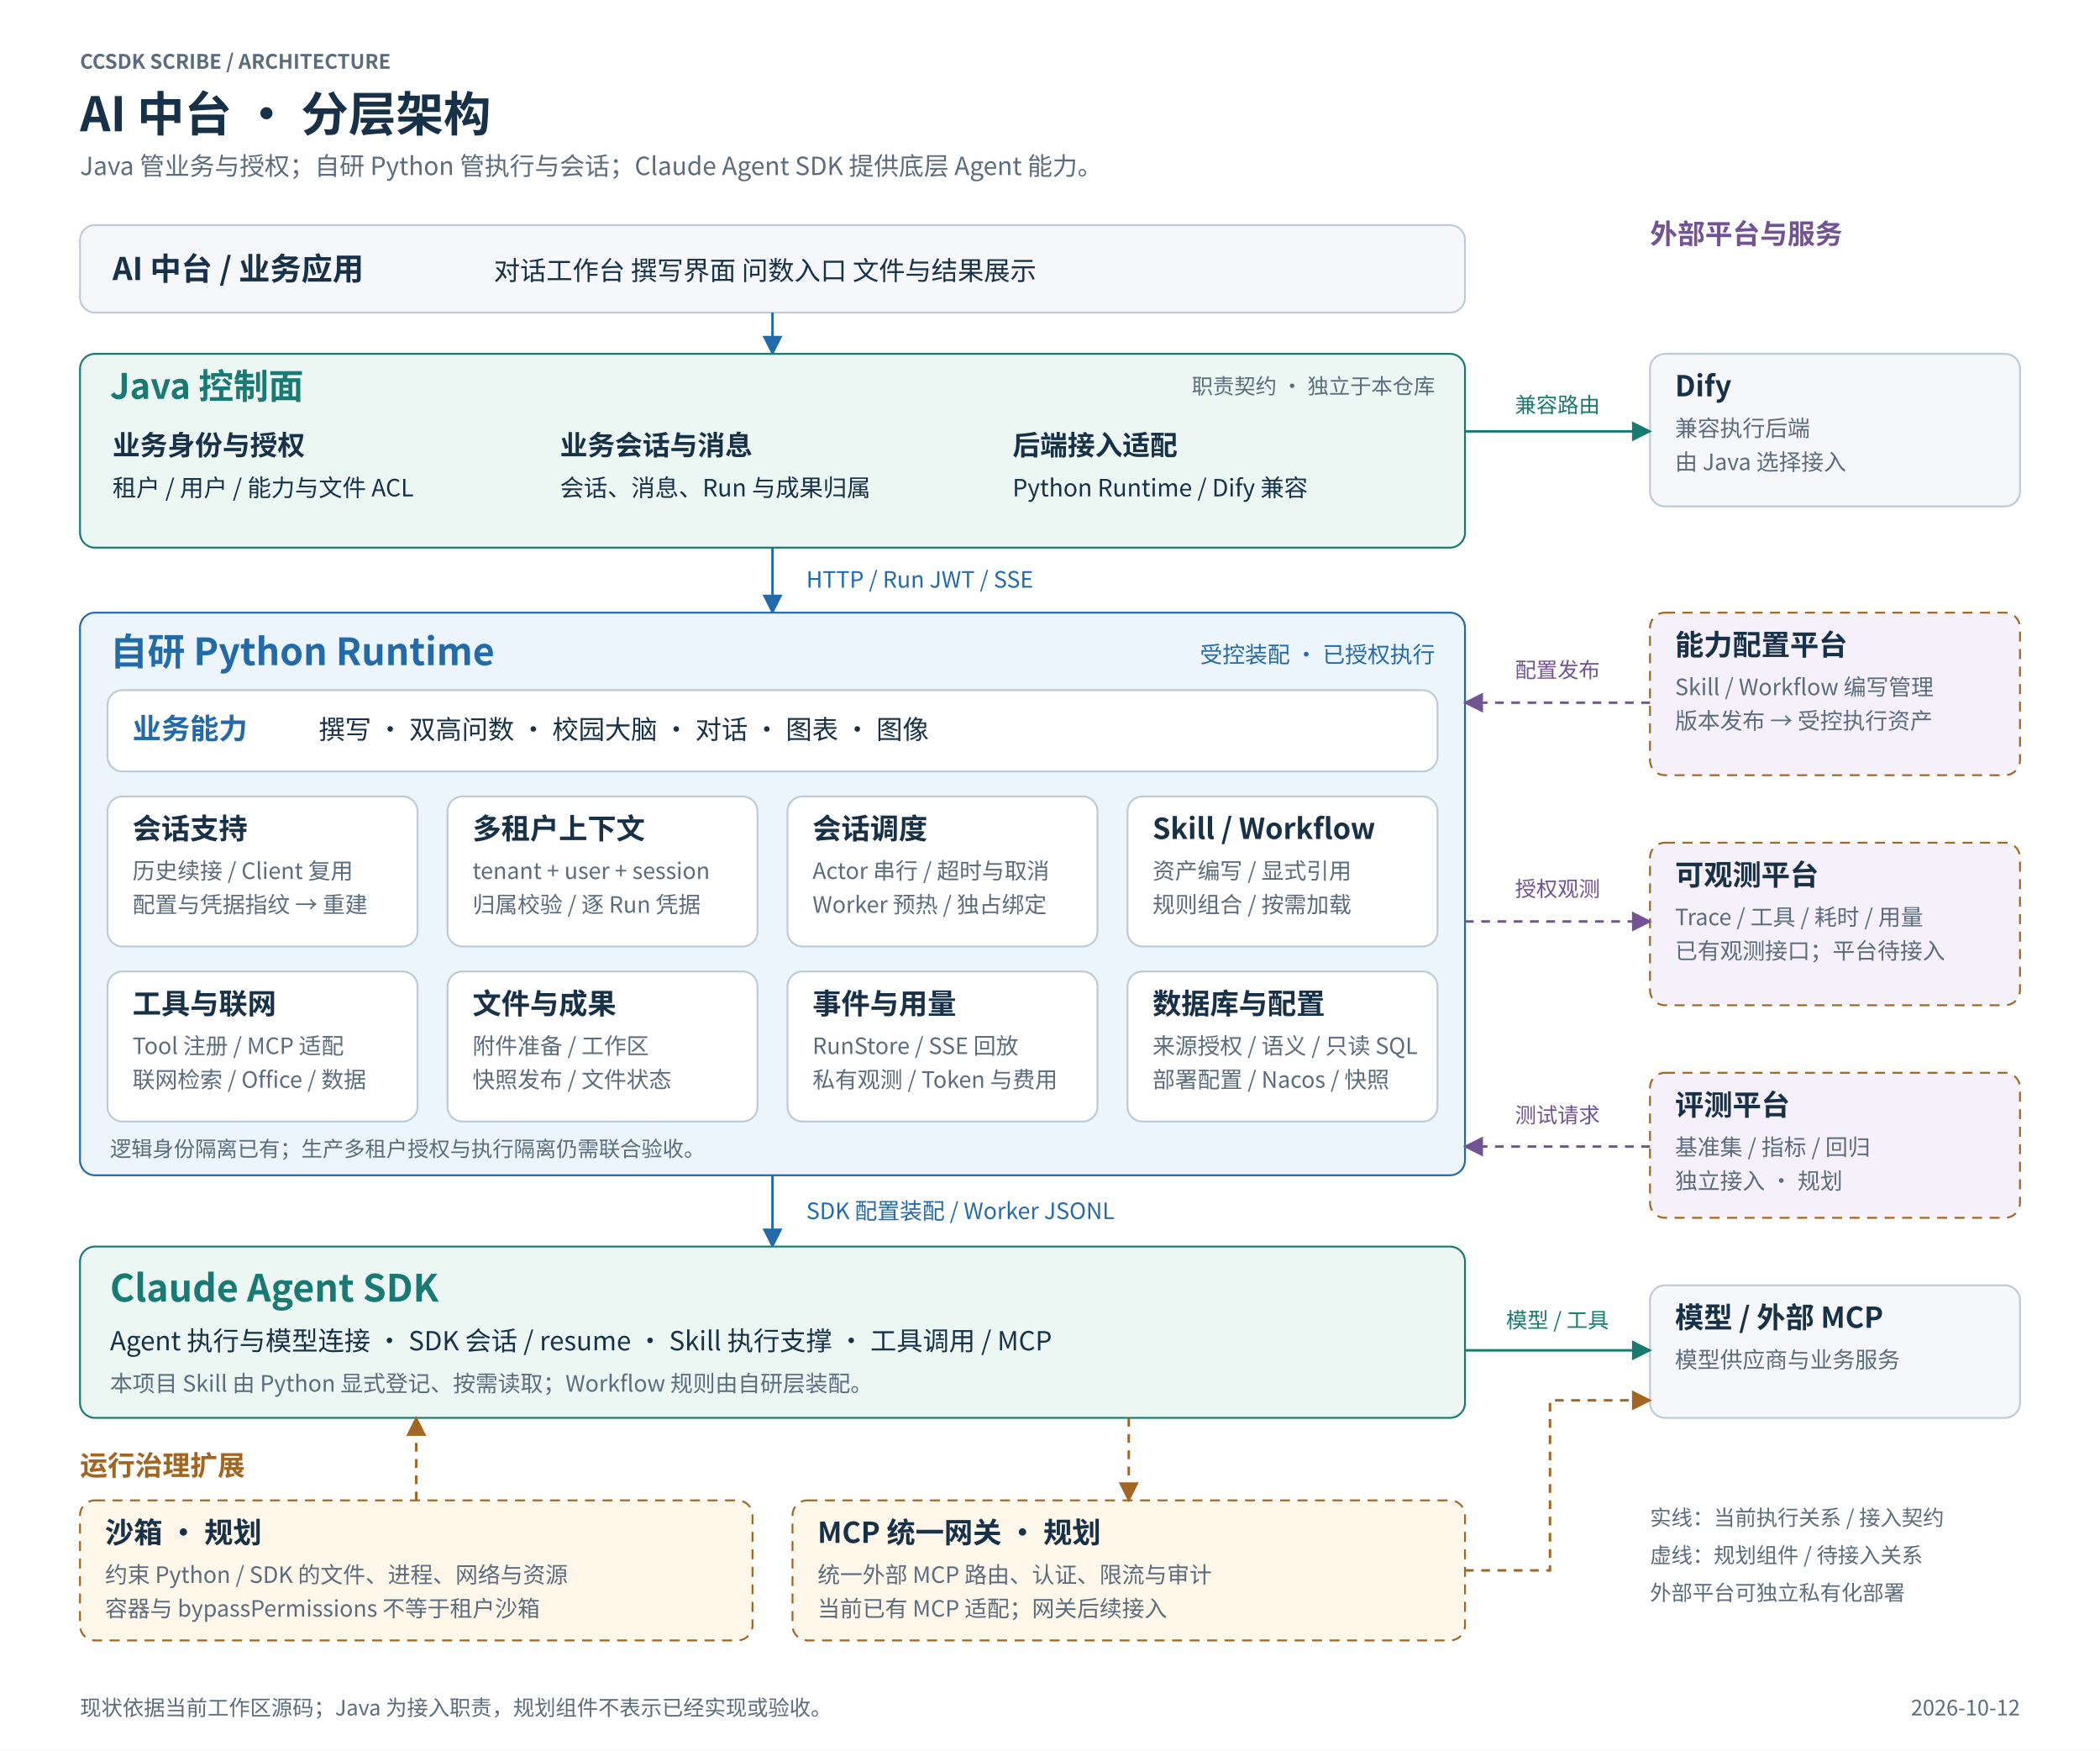
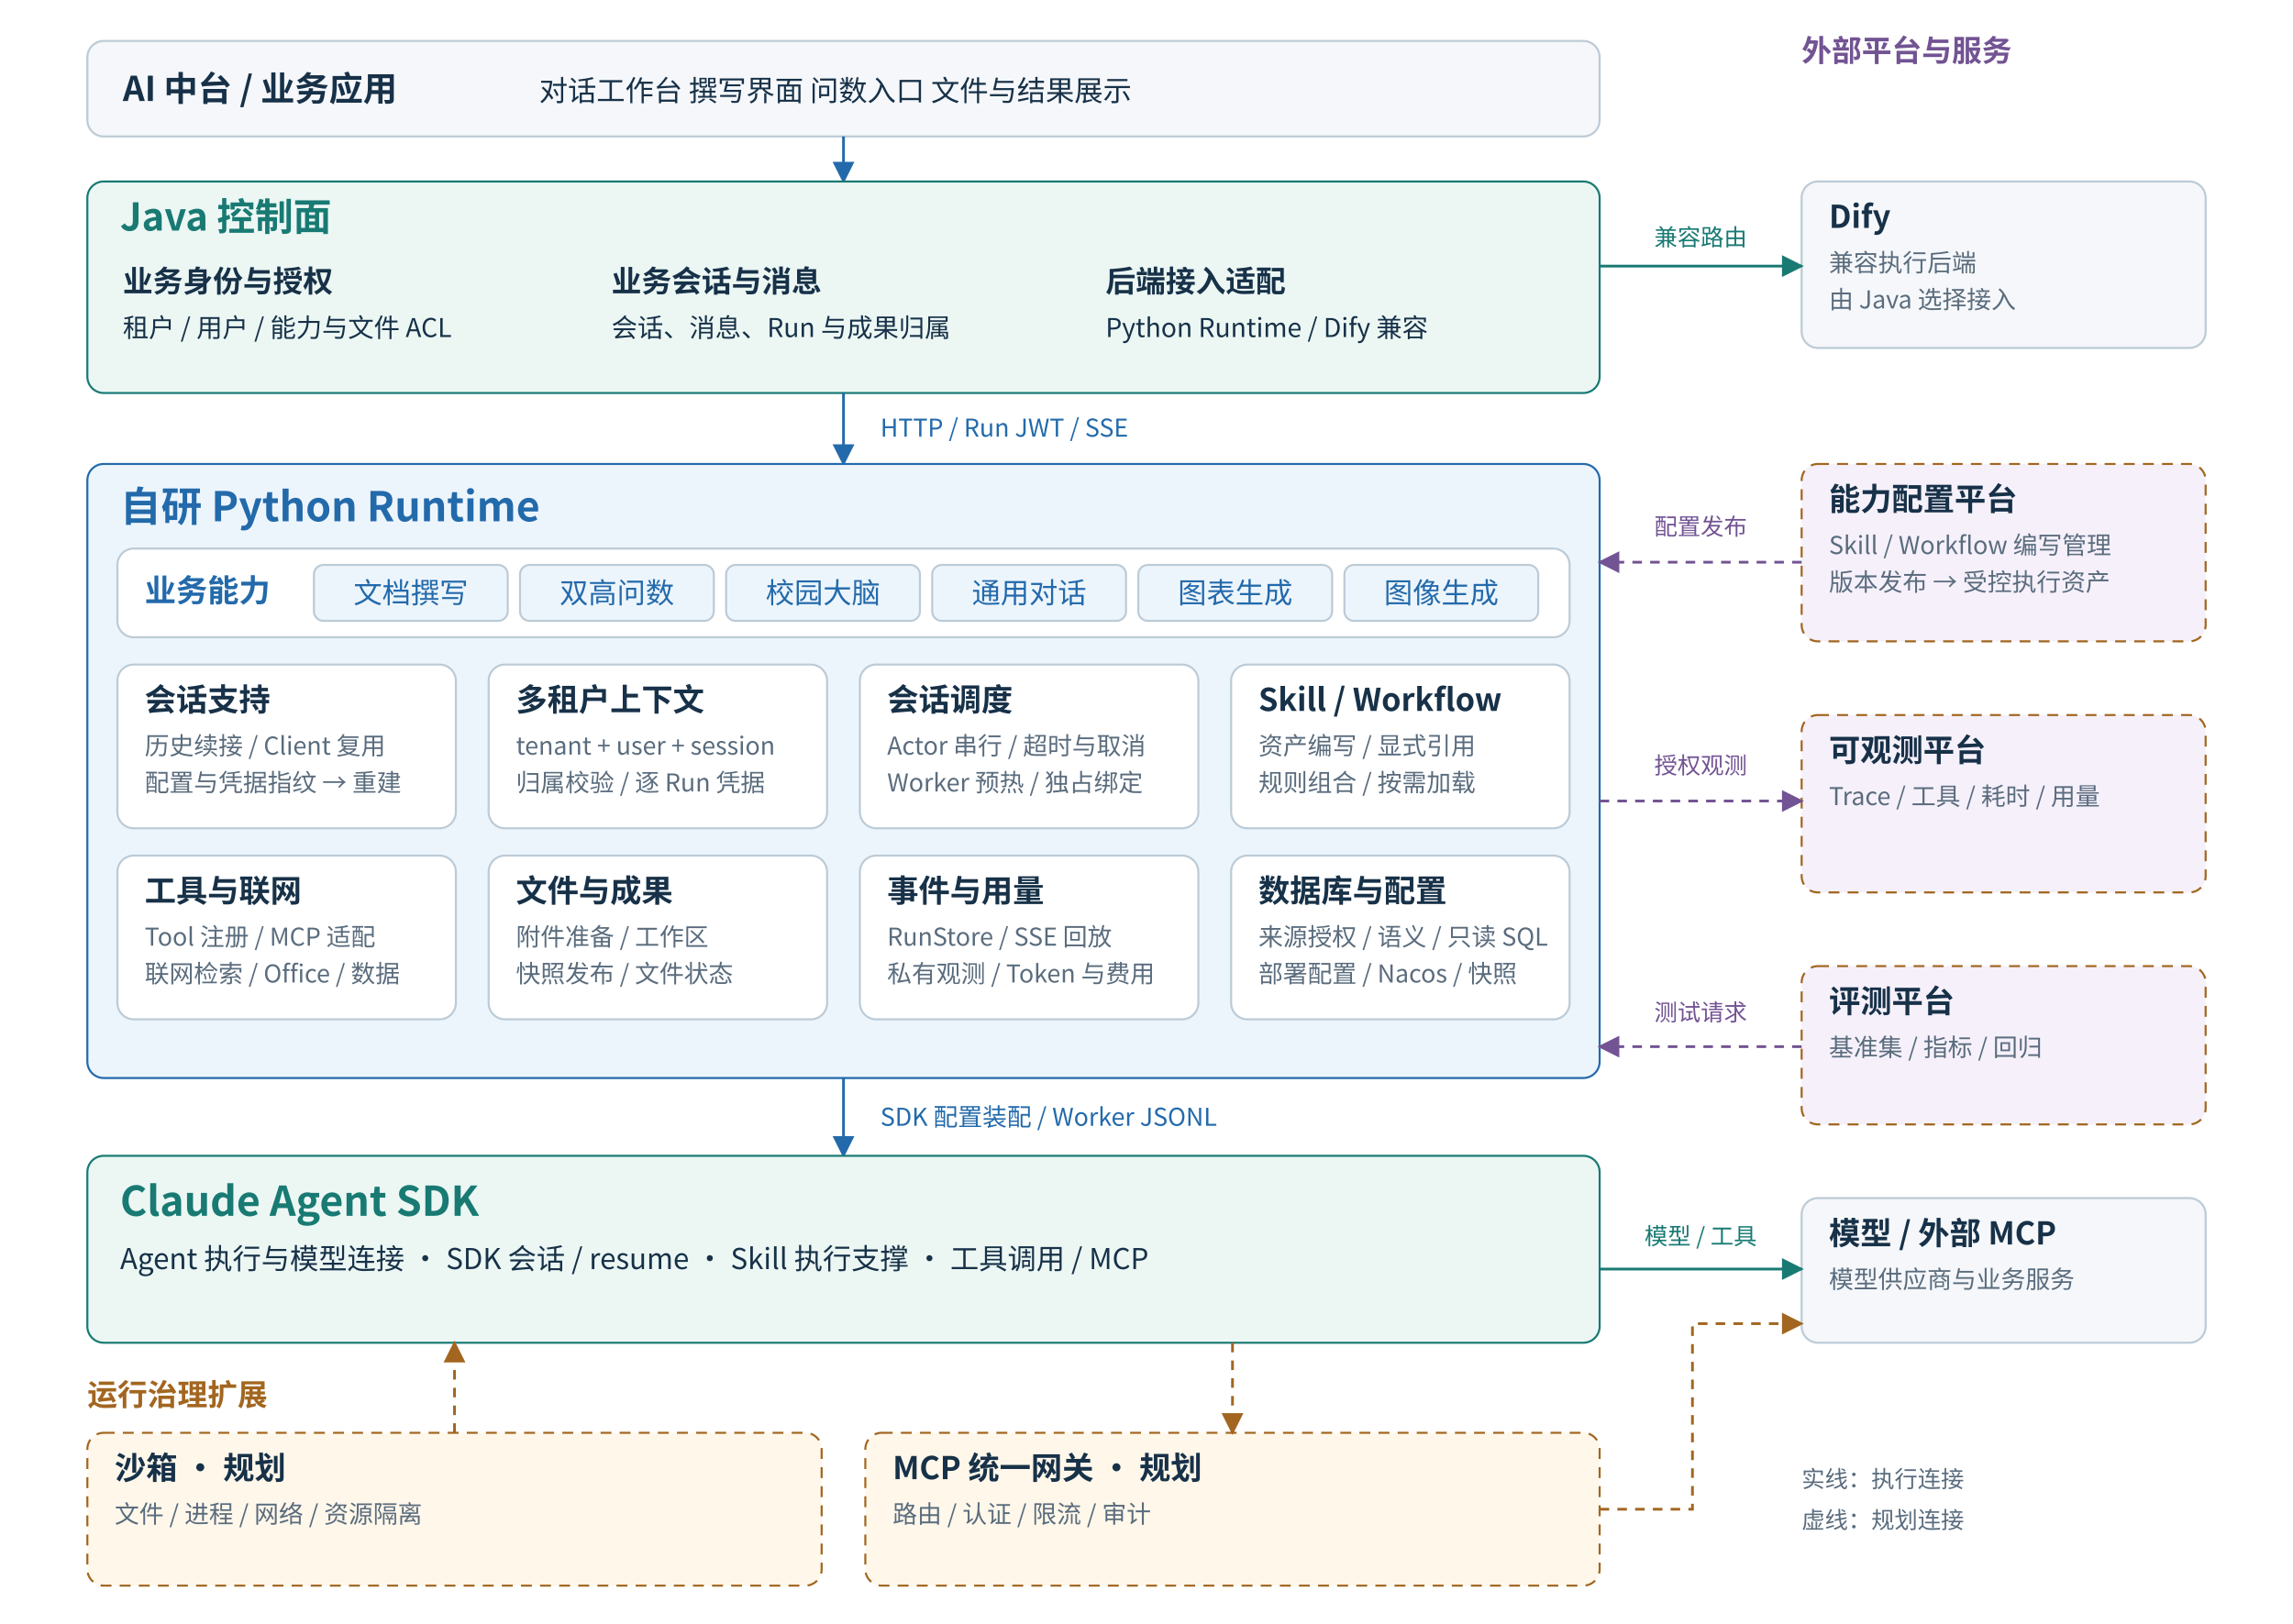
- <svg xmlns="http://www.w3.org/2000/svg" width="1680" height="1400" viewBox="0 0 1680 1400" role="img" aria-labelledby="title desc">
+ <svg xmlns="http://www.w3.org/2000/svg" width="1680" height="1190" viewBox="0 0 1680 1190" role="img" aria-labelledby="title desc">
  <defs>
    <marker id="blue" viewBox="0 0 10 10" refX="9" refY="5" markerWidth="8" markerHeight="8" orient="auto-start-reverse">
      <path d="M0 0L10 5L0 10Z" fill="#236AAB" />
    </marker>
    <marker id="teal" viewBox="0 0 10 10" refX="9" refY="5" markerWidth="8" markerHeight="8" orient="auto-start-reverse">
      <path d="M0 0L10 5L0 10Z" fill="#187A73" />
    </marker>
    <marker id="purple" viewBox="0 0 10 10" refX="9" refY="5" markerWidth="8" markerHeight="8" orient="auto-start-reverse">
      <path d="M0 0L10 5L0 10Z" fill="#725393" />
    </marker>
    <marker id="muted" viewBox="0 0 10 10" refX="9" refY="5" markerWidth="8" markerHeight="8" orient="auto-start-reverse">
      <path d="M0 0L10 5L0 10Z" fill="#5A6C7D" />
    </marker>
    <marker id="orange" viewBox="0 0 10 10" refX="9" refY="5" markerWidth="8" markerHeight="8" orient="auto-start-reverse">
      <path d="M0 0L10 5L0 10Z" fill="#A26620" />
    </marker>
  </defs>
  <style>text{font-family:"Microsoft YaHei","PingFang SC","Noto Sans CJK SC",sans-serif} .mono{font-family:Consolas,"Microsoft YaHei",monospace}</style>
-   <rect width="1680" height="1400" fill="#FFFFFF" />
-   <text x="64" y="55" fill="#5A6C7D" font-size="16" font-weight="600" text-anchor="start">CCSDK SCRIBE  /  ARCHITECTURE</text>
-   <text x="64" y="105" fill="#173148" font-size="38" font-weight="700" text-anchor="start">AI 中台 · 分层架构</text>
-   <text x="64" y="140" fill="#5A6C7D" font-size="20" font-weight="400" text-anchor="start">Java 管业务与授权；自研 Python 管执行与会话；Claude Agent SDK 提供底层 Agent 能力。</text>
-   <rect x="64" y="180" width="1108" height="70" rx="12" fill="#F5F7FA" stroke="#BCCBD6" stroke-width="1.5" />
-   <text x="90" y="224" fill="#173148" font-size="25" font-weight="600" text-anchor="start">AI 中台 / 业务应用</text>
-   <text x="395" y="224" fill="#173148" font-size="21" font-weight="400" text-anchor="start">对话工作台    撰写界面    问数入口    文件与结果展示</text>
-   <text x="1320" y="195" fill="#725393" font-size="22" font-weight="600" text-anchor="start">外部平台与服务</text>
-   <path d="M618 250 L618 283" fill="none" stroke="#236AAB" stroke-width="2" marker-end="url(#blue)" />
-   <rect x="64" y="283" width="1108" height="155" rx="12" fill="#ECF7F4" stroke="#187A73" stroke-width="1.5" />
-   <text x="88" y="319" fill="#187A73" font-size="28" font-weight="700" text-anchor="start">Java 控制面</text>
-   <text x="1148" y="315" fill="#5A6C7D" font-size="17" font-weight="400" text-anchor="end">职责契约 · 独立于本仓库</text>
-   <text x="90" y="364" fill="#173148" font-size="22" font-weight="600" text-anchor="start">业务身份与授权</text>
-   <text x="90" y="397" fill="#173148" font-size="19" font-weight="400" text-anchor="start">租户 / 用户 / 能力与文件 ACL</text>
-   <text x="448" y="364" fill="#173148" font-size="22" font-weight="600" text-anchor="start">业务会话与消息</text>
-   <text x="448" y="397" fill="#173148" font-size="19" font-weight="400" text-anchor="start">会话、消息、Run 与成果归属</text>
-   <text x="810" y="364" fill="#173148" font-size="22" font-weight="600" text-anchor="start">后端接入适配</text>
-   <text x="810" y="397" fill="#173148" font-size="19" font-weight="400" text-anchor="start">Python Runtime / Dify 兼容</text>
-   <rect x="1320" y="283" width="296" height="122" rx="12" fill="#F5F7FA" stroke="#BCCBD6" stroke-width="1.5" />
-   <text x="1340" y="317" fill="#173148" font-size="23" font-weight="600" text-anchor="start">Dify</text>
-   <text x="1340" y="349" fill="#5A6C7D" font-size="18" font-weight="400" text-anchor="start">兼容执行后端</text>
-   <text x="1340" y="376" fill="#5A6C7D" font-size="18" font-weight="400" text-anchor="start">由 Java 选择接入</text>
-   <path d="M1172 345 L1320 345" fill="none" stroke="#187A73" stroke-width="2" marker-end="url(#teal)" />
-   <text x="1246" y="330" fill="#187A73" font-size="17" font-weight="400" text-anchor="middle">兼容路由</text>
-   <path d="M618 438 L618 490" fill="none" stroke="#236AAB" stroke-width="2" marker-end="url(#blue)" />
-   <text x="645" y="470" fill="#236AAB" font-size="18" font-weight="400" text-anchor="start">HTTP / Run JWT / SSE</text>
-   <rect x="64" y="490" width="1108" height="450" rx="12" fill="#EDF5FC" stroke="#236AAB" stroke-width="1.5" />
-   <text x="88" y="532" fill="#236AAB" font-size="30" font-weight="700" text-anchor="start">自研 Python Runtime</text>
-   <text x="1148" y="530" fill="#236AAB" font-size="18" font-weight="400" text-anchor="end">受控装配 · 已授权执行</text>
-   <rect x="86" y="552" width="1064" height="65" rx="12" fill="#FFFFFF" stroke="#BCCBD6" stroke-width="1.5" />
-   <text x="106" y="591" fill="#236AAB" font-size="23" font-weight="600" text-anchor="start">业务能力</text>
-   <text x="255" y="591" fill="#173148" font-size="21" font-weight="400" text-anchor="start">撰写   ·   双高问数   ·   校园大脑   ·   对话   ·   图表   ·   图像</text>
-   <rect x="86" y="637" width="248" height="120" rx="12" fill="#FFFFFF" stroke="#BCCBD6" stroke-width="1.5" />
-   <text x="106" y="671" fill="#173148" font-size="23" font-weight="600" text-anchor="start">会话支持</text>
-   <text x="106" y="703" fill="#5A6C7D" font-size="18" font-weight="400" text-anchor="start">历史续接 / Client 复用</text>
-   <text x="106" y="730" fill="#5A6C7D" font-size="18" font-weight="400" text-anchor="start">配置与凭据指纹 → 重建</text>
-   <rect x="358" y="637" width="248" height="120" rx="12" fill="#FFFFFF" stroke="#BCCBD6" stroke-width="1.5" />
-   <text x="378" y="671" fill="#173148" font-size="23" font-weight="600" text-anchor="start">多租户上下文</text>
-   <text x="378" y="703" fill="#5A6C7D" font-size="18" font-weight="400" text-anchor="start">tenant + user + session</text>
-   <text x="378" y="730" fill="#5A6C7D" font-size="18" font-weight="400" text-anchor="start">归属校验 / 逐 Run 凭据</text>
-   <rect x="630" y="637" width="248" height="120" rx="12" fill="#FFFFFF" stroke="#BCCBD6" stroke-width="1.5" />
-   <text x="650" y="671" fill="#173148" font-size="23" font-weight="600" text-anchor="start">会话调度</text>
-   <text x="650" y="703" fill="#5A6C7D" font-size="18" font-weight="400" text-anchor="start">Actor 串行 / 超时与取消</text>
-   <text x="650" y="730" fill="#5A6C7D" font-size="18" font-weight="400" text-anchor="start">Worker 预热 / 独占绑定</text>
-   <rect x="902" y="637" width="248" height="120" rx="12" fill="#FFFFFF" stroke="#BCCBD6" stroke-width="1.5" />
-   <text x="922" y="671" fill="#173148" font-size="23" font-weight="600" text-anchor="start">Skill / Workflow</text>
-   <text x="922" y="703" fill="#5A6C7D" font-size="18" font-weight="400" text-anchor="start">资产编写 / 显式引用</text>
-   <text x="922" y="730" fill="#5A6C7D" font-size="18" font-weight="400" text-anchor="start">规则组合 / 按需加载</text>
-   <rect x="86" y="777" width="248" height="120" rx="12" fill="#FFFFFF" stroke="#BCCBD6" stroke-width="1.5" />
-   <text x="106" y="811" fill="#173148" font-size="23" font-weight="600" text-anchor="start">工具与联网</text>
-   <text x="106" y="843" fill="#5A6C7D" font-size="18" font-weight="400" text-anchor="start">Tool 注册 / MCP 适配</text>
-   <text x="106" y="870" fill="#5A6C7D" font-size="18" font-weight="400" text-anchor="start">联网检索 / Office / 数据</text>
-   <rect x="358" y="777" width="248" height="120" rx="12" fill="#FFFFFF" stroke="#BCCBD6" stroke-width="1.5" />
-   <text x="378" y="811" fill="#173148" font-size="23" font-weight="600" text-anchor="start">文件与成果</text>
-   <text x="378" y="843" fill="#5A6C7D" font-size="18" font-weight="400" text-anchor="start">附件准备 / 工作区</text>
-   <text x="378" y="870" fill="#5A6C7D" font-size="18" font-weight="400" text-anchor="start">快照发布 / 文件状态</text>
-   <rect x="630" y="777" width="248" height="120" rx="12" fill="#FFFFFF" stroke="#BCCBD6" stroke-width="1.5" />
-   <text x="650" y="811" fill="#173148" font-size="23" font-weight="600" text-anchor="start">事件与用量</text>
-   <text x="650" y="843" fill="#5A6C7D" font-size="18" font-weight="400" text-anchor="start">RunStore / SSE 回放</text>
-   <text x="650" y="870" fill="#5A6C7D" font-size="18" font-weight="400" text-anchor="start">私有观测 / Token 与费用</text>
-   <rect x="902" y="777" width="248" height="120" rx="12" fill="#FFFFFF" stroke="#BCCBD6" stroke-width="1.5" />
-   <text x="922" y="811" fill="#173148" font-size="23" font-weight="600" text-anchor="start">数据库与配置</text>
-   <text x="922" y="843" fill="#5A6C7D" font-size="18" font-weight="400" text-anchor="start">来源授权 / 语义 / 只读 SQL</text>
-   <text x="922" y="870" fill="#5A6C7D" font-size="18" font-weight="400" text-anchor="start">部署配置 / Nacos / 快照</text>
-   <text x="88" y="925" fill="#5A6C7D" font-size="17" font-weight="400" text-anchor="start">逻辑身份隔离已有；生产多租户授权与执行隔离仍需联合验收。</text>
-   <rect x="1320" y="490" width="296" height="130" rx="12" fill="#F5F0FA" stroke="#A26620" stroke-width="1.5" stroke-dasharray="8 6" />
-   <text x="1340" y="524" fill="#173148" font-size="23" font-weight="600" text-anchor="start">能力配置平台</text>
-   <text x="1340" y="556" fill="#5A6C7D" font-size="18" font-weight="400" text-anchor="start">Skill / Workflow 编写管理</text>
-   <text x="1340" y="583" fill="#5A6C7D" font-size="18" font-weight="400" text-anchor="start">版本发布 → 受控执行资产</text>
-   <path d="M1320 562 L1172 562" fill="none" stroke="#725393" stroke-width="2" stroke-dasharray="7 6" marker-end="url(#purple)" />
-   <text x="1246" y="542" fill="#725393" font-size="17" font-weight="400" text-anchor="middle">配置发布</text>
-   <rect x="1320" y="674" width="296" height="130" rx="12" fill="#F5F0FA" stroke="#A26620" stroke-width="1.5" stroke-dasharray="8 6" />
-   <text x="1340" y="708" fill="#173148" font-size="23" font-weight="600" text-anchor="start">可观测平台</text>
-   <text x="1340" y="740" fill="#5A6C7D" font-size="18" font-weight="400" text-anchor="start">Trace / 工具 / 耗时 / 用量</text>
-   <text x="1340" y="767" fill="#5A6C7D" font-size="18" font-weight="400" text-anchor="start">已有观测接口；平台待接入</text>
-   <path d="M1172 737 L1320 737" fill="none" stroke="#725393" stroke-width="2" stroke-dasharray="7 6" marker-end="url(#purple)" />
-   <text x="1246" y="717" fill="#725393" font-size="17" font-weight="400" text-anchor="middle">授权观测</text>
-   <rect x="1320" y="858" width="296" height="116" rx="12" fill="#F5F0FA" stroke="#A26620" stroke-width="1.5" stroke-dasharray="8 6" />
-   <text x="1340" y="892" fill="#173148" font-size="23" font-weight="600" text-anchor="start">评测平台</text>
-   <text x="1340" y="924" fill="#5A6C7D" font-size="18" font-weight="400" text-anchor="start">基准集 / 指标 / 回归</text>
-   <text x="1340" y="951" fill="#5A6C7D" font-size="18" font-weight="400" text-anchor="start">独立接入 · 规划</text>
-   <path d="M1320 917 L1172 917" fill="none" stroke="#725393" stroke-width="2" stroke-dasharray="7 6" marker-end="url(#purple)" />
-   <text x="1246" y="898" fill="#725393" font-size="17" font-weight="400" text-anchor="middle">测试请求</text>
-   <path d="M618 940 L618 997" fill="none" stroke="#236AAB" stroke-width="2" marker-end="url(#blue)" />
-   <text x="645" y="975" fill="#236AAB" font-size="18" font-weight="400" text-anchor="start">SDK 配置装配 / Worker JSONL</text>
-   <rect x="64" y="997" width="1108" height="137" rx="12" fill="#ECF7F4" stroke="#187A73" stroke-width="1.5" />
-   <text x="88" y="1041" fill="#187A73" font-size="30" font-weight="700" text-anchor="start">Claude Agent SDK</text>
-   <text x="88" y="1080" fill="#173148" font-size="21" font-weight="400" text-anchor="start">Agent 执行与模型连接     ·     SDK 会话 / resume     ·     Skill 执行支撑     ·     工具调用 / MCP</text>
-   <text x="88" y="1113" fill="#5A6C7D" font-size="18" font-weight="400" text-anchor="start">本项目 Skill 由 Python 显式登记、按需读取；Workflow 规则由自研层装配。</text>
-   <rect x="1320" y="1028" width="296" height="106" rx="12" fill="#F5F7FA" stroke="#BCCBD6" stroke-width="1.5" />
-   <text x="1340" y="1062" fill="#173148" font-size="23" font-weight="600" text-anchor="start">模型 / 外部 MCP</text>
-   <text x="1340" y="1094" fill="#5A6C7D" font-size="18" font-weight="400" text-anchor="start">模型供应商与业务服务</text>
-   <path d="M1172 1080 L1320 1080" fill="none" stroke="#187A73" stroke-width="2" marker-end="url(#teal)" />
-   <text x="1246" y="1062" fill="#187A73" font-size="17" font-weight="400" text-anchor="middle">模型 / 工具</text>
-   <text x="64" y="1180" fill="#A26620" font-size="22" font-weight="600" text-anchor="start">运行治理扩展</text>
-   <rect x="64" y="1200" width="538" height="112" rx="12" fill="#FFF7EA" stroke="#A26620" stroke-width="1.5" stroke-dasharray="8 6" />
-   <text x="84" y="1234" fill="#173148" font-size="23" font-weight="600" text-anchor="start">沙箱 · 规划</text>
-   <text x="84" y="1266" fill="#5A6C7D" font-size="18" font-weight="400" text-anchor="start">约束 Python / SDK 的文件、进程、网络与资源</text>
-   <text x="84" y="1293" fill="#5A6C7D" font-size="18" font-weight="400" text-anchor="start">容器与 bypassPermissions 不等于租户沙箱</text>
-   <rect x="634" y="1200" width="538" height="112" rx="12" fill="#FFF7EA" stroke="#A26620" stroke-width="1.5" stroke-dasharray="8 6" />
-   <text x="654" y="1234" fill="#173148" font-size="23" font-weight="600" text-anchor="start">MCP 统一网关 · 规划</text>
-   <text x="654" y="1266" fill="#5A6C7D" font-size="18" font-weight="400" text-anchor="start">统一外部 MCP 路由、认证、限流与审计</text>
-   <text x="654" y="1293" fill="#5A6C7D" font-size="18" font-weight="400" text-anchor="start">当前已有 MCP 适配；网关后续接入</text>
-   <path d="M333 1200 L333 1134" fill="none" stroke="#A26620" stroke-width="2" stroke-dasharray="7 6" marker-end="url(#orange)" />
-   <path d="M903 1134 L903 1200" fill="none" stroke="#A26620" stroke-width="2" stroke-dasharray="7 6" marker-end="url(#orange)" />
-   <path d="M1172 1256 L1240 1256 L1240 1120 L1320 1120" fill="none" stroke="#A26620" stroke-width="2" stroke-dasharray="7 6" marker-end="url(#orange)" />
-   <text x="1320" y="1220" fill="#5A6C7D" font-size="17" font-weight="400" text-anchor="start">实线：当前执行关系 / 接入契约</text>
-   <text x="1320" y="1250" fill="#5A6C7D" font-size="17" font-weight="400" text-anchor="start">虚线：规划组件 / 待接入关系</text>
-   <text x="1320" y="1280" fill="#5A6C7D" font-size="17" font-weight="400" text-anchor="start">外部平台可独立私有化部署</text>
-   <text x="64" y="1372" fill="#5A6C7D" font-size="17" font-weight="400" text-anchor="start">现状依据当前工作区源码；Java 为接入职责，规划组件不表示已经实现或验收。</text>
-   <text x="1616" y="1372" fill="#5A6C7D" font-size="17" font-weight="400" text-anchor="end">2026-10-12</text>
+   <rect width="1680" height="1190" fill="#FFFFFF" />
+   <g transform="translate(0,-150)">
+     <rect x="64" y="180" width="1108" height="70" rx="12" fill="#F5F7FA" stroke="#BCCBD6" stroke-width="1.5" />
+     <text x="90" y="224" fill="#173148" font-size="25" font-weight="600" text-anchor="start">AI 中台 / 业务应用</text>
+     <text x="395" y="224" fill="#173148" font-size="21" font-weight="400" text-anchor="start">对话工作台    撰写界面    问数入口    文件与结果展示</text>
+     <text x="1320" y="195" fill="#725393" font-size="22" font-weight="600" text-anchor="start">外部平台与服务</text>
+     <path d="M618 250 L618 283" fill="none" stroke="#236AAB" stroke-width="2" marker-end="url(#blue)" />
+     <rect x="64" y="283" width="1108" height="155" rx="12" fill="#ECF7F4" stroke="#187A73" stroke-width="1.5" />
+     <text x="88" y="319" fill="#187A73" font-size="28" font-weight="700" text-anchor="start">Java 控制面</text>
+     <text x="90" y="364" fill="#173148" font-size="22" font-weight="600" text-anchor="start">业务身份与授权</text>
+     <text x="90" y="397" fill="#173148" font-size="19" font-weight="400" text-anchor="start">租户 / 用户 / 能力与文件 ACL</text>
+     <text x="448" y="364" fill="#173148" font-size="22" font-weight="600" text-anchor="start">业务会话与消息</text>
+     <text x="448" y="397" fill="#173148" font-size="19" font-weight="400" text-anchor="start">会话、消息、Run 与成果归属</text>
+     <text x="810" y="364" fill="#173148" font-size="22" font-weight="600" text-anchor="start">后端接入适配</text>
+     <text x="810" y="397" fill="#173148" font-size="19" font-weight="400" text-anchor="start">Python Runtime / Dify 兼容</text>
+     <rect x="1320" y="283" width="296" height="122" rx="12" fill="#F5F7FA" stroke="#BCCBD6" stroke-width="1.5" />
+     <text x="1340" y="317" fill="#173148" font-size="23" font-weight="600" text-anchor="start">Dify</text>
+     <text x="1340" y="349" fill="#5A6C7D" font-size="18" font-weight="400" text-anchor="start">兼容执行后端</text>
+     <text x="1340" y="376" fill="#5A6C7D" font-size="18" font-weight="400" text-anchor="start">由 Java 选择接入</text>
+     <path d="M1172 345 L1320 345" fill="none" stroke="#187A73" stroke-width="2" marker-end="url(#teal)" />
+     <text x="1246" y="330" fill="#187A73" font-size="17" font-weight="400" text-anchor="middle">兼容路由</text>
+     <path d="M618 438 L618 490" fill="none" stroke="#236AAB" stroke-width="2" marker-end="url(#blue)" />
+     <text x="645" y="470" fill="#236AAB" font-size="18" font-weight="400" text-anchor="start">HTTP / Run JWT / SSE</text>
+     <rect x="64" y="490" width="1108" height="450" rx="12" fill="#EDF5FC" stroke="#236AAB" stroke-width="1.5" />
+     <text x="88" y="532" fill="#236AAB" font-size="30" font-weight="700" text-anchor="start">自研 Python Runtime</text>
+     <rect x="86" y="552" width="1064" height="65" rx="12" fill="#FFFFFF" stroke="#BCCBD6" stroke-width="1.5" />
+     <text x="106" y="591" fill="#236AAB" font-size="23" font-weight="600" text-anchor="start">业务能力</text>
+     <rect x="230" y="564" width="142" height="41" rx="7" fill="#EDF5FC" stroke="#BCCBD6" stroke-width="1.5" />
+     <text x="301" y="592" fill="#236AAB" font-size="21" font-weight="500" text-anchor="middle">文档撰写</text>
+     <rect x="381" y="564" width="142" height="41" rx="7" fill="#EDF5FC" stroke="#BCCBD6" stroke-width="1.5" />
+     <text x="452" y="592" fill="#236AAB" font-size="21" font-weight="500" text-anchor="middle">双高问数</text>
+     <rect x="532" y="564" width="142" height="41" rx="7" fill="#EDF5FC" stroke="#BCCBD6" stroke-width="1.5" />
+     <text x="603" y="592" fill="#236AAB" font-size="21" font-weight="500" text-anchor="middle">校园大脑</text>
+     <rect x="683" y="564" width="142" height="41" rx="7" fill="#EDF5FC" stroke="#BCCBD6" stroke-width="1.5" />
+     <text x="754" y="592" fill="#236AAB" font-size="21" font-weight="500" text-anchor="middle">通用对话</text>
+     <rect x="834" y="564" width="142" height="41" rx="7" fill="#EDF5FC" stroke="#BCCBD6" stroke-width="1.5" />
+     <text x="905" y="592" fill="#236AAB" font-size="21" font-weight="500" text-anchor="middle">图表生成</text>
+     <rect x="985" y="564" width="142" height="41" rx="7" fill="#EDF5FC" stroke="#BCCBD6" stroke-width="1.5" />
+     <text x="1056" y="592" fill="#236AAB" font-size="21" font-weight="500" text-anchor="middle">图像生成</text>
+     <rect x="86" y="637" width="248" height="120" rx="12" fill="#FFFFFF" stroke="#BCCBD6" stroke-width="1.5" />
+     <text x="106" y="671" fill="#173148" font-size="23" font-weight="600" text-anchor="start">会话支持</text>
+     <text x="106" y="703" fill="#5A6C7D" font-size="18" font-weight="400" text-anchor="start">历史续接 / Client 复用</text>
+     <text x="106" y="730" fill="#5A6C7D" font-size="18" font-weight="400" text-anchor="start">配置与凭据指纹 → 重建</text>
+     <rect x="358" y="637" width="248" height="120" rx="12" fill="#FFFFFF" stroke="#BCCBD6" stroke-width="1.5" />
+     <text x="378" y="671" fill="#173148" font-size="23" font-weight="600" text-anchor="start">多租户上下文</text>
+     <text x="378" y="703" fill="#5A6C7D" font-size="18" font-weight="400" text-anchor="start">tenant + user + session</text>
+     <text x="378" y="730" fill="#5A6C7D" font-size="18" font-weight="400" text-anchor="start">归属校验 / 逐 Run 凭据</text>
+     <rect x="630" y="637" width="248" height="120" rx="12" fill="#FFFFFF" stroke="#BCCBD6" stroke-width="1.5" />
+     <text x="650" y="671" fill="#173148" font-size="23" font-weight="600" text-anchor="start">会话调度</text>
+     <text x="650" y="703" fill="#5A6C7D" font-size="18" font-weight="400" text-anchor="start">Actor 串行 / 超时与取消</text>
+     <text x="650" y="730" fill="#5A6C7D" font-size="18" font-weight="400" text-anchor="start">Worker 预热 / 独占绑定</text>
+     <rect x="902" y="637" width="248" height="120" rx="12" fill="#FFFFFF" stroke="#BCCBD6" stroke-width="1.5" />
+     <text x="922" y="671" fill="#173148" font-size="23" font-weight="600" text-anchor="start">Skill / Workflow</text>
+     <text x="922" y="703" fill="#5A6C7D" font-size="18" font-weight="400" text-anchor="start">资产编写 / 显式引用</text>
+     <text x="922" y="730" fill="#5A6C7D" font-size="18" font-weight="400" text-anchor="start">规则组合 / 按需加载</text>
+     <rect x="86" y="777" width="248" height="120" rx="12" fill="#FFFFFF" stroke="#BCCBD6" stroke-width="1.5" />
+     <text x="106" y="811" fill="#173148" font-size="23" font-weight="600" text-anchor="start">工具与联网</text>
+     <text x="106" y="843" fill="#5A6C7D" font-size="18" font-weight="400" text-anchor="start">Tool 注册 / MCP 适配</text>
+     <text x="106" y="870" fill="#5A6C7D" font-size="18" font-weight="400" text-anchor="start">联网检索 / Office / 数据</text>
+     <rect x="358" y="777" width="248" height="120" rx="12" fill="#FFFFFF" stroke="#BCCBD6" stroke-width="1.5" />
+     <text x="378" y="811" fill="#173148" font-size="23" font-weight="600" text-anchor="start">文件与成果</text>
+     <text x="378" y="843" fill="#5A6C7D" font-size="18" font-weight="400" text-anchor="start">附件准备 / 工作区</text>
+     <text x="378" y="870" fill="#5A6C7D" font-size="18" font-weight="400" text-anchor="start">快照发布 / 文件状态</text>
+     <rect x="630" y="777" width="248" height="120" rx="12" fill="#FFFFFF" stroke="#BCCBD6" stroke-width="1.5" />
+     <text x="650" y="811" fill="#173148" font-size="23" font-weight="600" text-anchor="start">事件与用量</text>
+     <text x="650" y="843" fill="#5A6C7D" font-size="18" font-weight="400" text-anchor="start">RunStore / SSE 回放</text>
+     <text x="650" y="870" fill="#5A6C7D" font-size="18" font-weight="400" text-anchor="start">私有观测 / Token 与费用</text>
+     <rect x="902" y="777" width="248" height="120" rx="12" fill="#FFFFFF" stroke="#BCCBD6" stroke-width="1.5" />
+     <text x="922" y="811" fill="#173148" font-size="23" font-weight="600" text-anchor="start">数据库与配置</text>
+     <text x="922" y="843" fill="#5A6C7D" font-size="18" font-weight="400" text-anchor="start">来源授权 / 语义 / 只读 SQL</text>
+     <text x="922" y="870" fill="#5A6C7D" font-size="18" font-weight="400" text-anchor="start">部署配置 / Nacos / 快照</text>
+     <rect x="1320" y="490" width="296" height="130" rx="12" fill="#F5F0FA" stroke="#A26620" stroke-width="1.5" stroke-dasharray="8 6" />
+     <text x="1340" y="524" fill="#173148" font-size="23" font-weight="600" text-anchor="start">能力配置平台</text>
+     <text x="1340" y="556" fill="#5A6C7D" font-size="18" font-weight="400" text-anchor="start">Skill / Workflow 编写管理</text>
+     <text x="1340" y="583" fill="#5A6C7D" font-size="18" font-weight="400" text-anchor="start">版本发布 → 受控执行资产</text>
+     <path d="M1320 562 L1172 562" fill="none" stroke="#725393" stroke-width="2" stroke-dasharray="7 6" marker-end="url(#purple)" />
+     <text x="1246" y="542" fill="#725393" font-size="17" font-weight="400" text-anchor="middle">配置发布</text>
+     <rect x="1320" y="674" width="296" height="130" rx="12" fill="#F5F0FA" stroke="#A26620" stroke-width="1.5" stroke-dasharray="8 6" />
+     <text x="1340" y="708" fill="#173148" font-size="23" font-weight="600" text-anchor="start">可观测平台</text>
+     <text x="1340" y="740" fill="#5A6C7D" font-size="18" font-weight="400" text-anchor="start">Trace / 工具 / 耗时 / 用量</text>
+     <path d="M1172 737 L1320 737" fill="none" stroke="#725393" stroke-width="2" stroke-dasharray="7 6" marker-end="url(#purple)" />
+     <text x="1246" y="717" fill="#725393" font-size="17" font-weight="400" text-anchor="middle">授权观测</text>
+     <rect x="1320" y="858" width="296" height="116" rx="12" fill="#F5F0FA" stroke="#A26620" stroke-width="1.5" stroke-dasharray="8 6" />
+     <text x="1340" y="892" fill="#173148" font-size="23" font-weight="600" text-anchor="start">评测平台</text>
+     <text x="1340" y="924" fill="#5A6C7D" font-size="18" font-weight="400" text-anchor="start">基准集 / 指标 / 回归</text>
+     <path d="M1320 917 L1172 917" fill="none" stroke="#725393" stroke-width="2" stroke-dasharray="7 6" marker-end="url(#purple)" />
+     <text x="1246" y="898" fill="#725393" font-size="17" font-weight="400" text-anchor="middle">测试请求</text>
+     <path d="M618 940 L618 997" fill="none" stroke="#236AAB" stroke-width="2" marker-end="url(#blue)" />
+     <text x="645" y="975" fill="#236AAB" font-size="18" font-weight="400" text-anchor="start">SDK 配置装配 / Worker JSONL</text>
+     <rect x="64" y="997" width="1108" height="137" rx="12" fill="#ECF7F4" stroke="#187A73" stroke-width="1.5" />
+     <text x="88" y="1041" fill="#187A73" font-size="30" font-weight="700" text-anchor="start">Claude Agent SDK</text>
+     <text x="88" y="1080" fill="#173148" font-size="21" font-weight="400" text-anchor="start">Agent 执行与模型连接     ·     SDK 会话 / resume     ·     Skill 执行支撑     ·     工具调用 / MCP</text>
+     <rect x="1320" y="1028" width="296" height="106" rx="12" fill="#F5F7FA" stroke="#BCCBD6" stroke-width="1.5" />
+     <text x="1340" y="1062" fill="#173148" font-size="23" font-weight="600" text-anchor="start">模型 / 外部 MCP</text>
+     <text x="1340" y="1094" fill="#5A6C7D" font-size="18" font-weight="400" text-anchor="start">模型供应商与业务服务</text>
+     <path d="M1172 1080 L1320 1080" fill="none" stroke="#187A73" stroke-width="2" marker-end="url(#teal)" />
+     <text x="1246" y="1062" fill="#187A73" font-size="17" font-weight="400" text-anchor="middle">模型 / 工具</text>
+     <text x="64" y="1180" fill="#A26620" font-size="22" font-weight="600" text-anchor="start">运行治理扩展</text>
+     <rect x="64" y="1200" width="538" height="112" rx="12" fill="#FFF7EA" stroke="#A26620" stroke-width="1.5" stroke-dasharray="8 6" />
+     <text x="84" y="1234" fill="#173148" font-size="23" font-weight="600" text-anchor="start">沙箱 · 规划</text>
+     <text x="84" y="1266" fill="#5A6C7D" font-size="18" font-weight="400" text-anchor="start">文件 / 进程 / 网络 / 资源隔离</text>
+     <rect x="634" y="1200" width="538" height="112" rx="12" fill="#FFF7EA" stroke="#A26620" stroke-width="1.5" stroke-dasharray="8 6" />
+     <text x="654" y="1234" fill="#173148" font-size="23" font-weight="600" text-anchor="start">MCP 统一网关 · 规划</text>
+     <text x="654" y="1266" fill="#5A6C7D" font-size="18" font-weight="400" text-anchor="start">路由 / 认证 / 限流 / 审计</text>
+     <path d="M333 1200 L333 1134" fill="none" stroke="#A26620" stroke-width="2" stroke-dasharray="7 6" marker-end="url(#orange)" />
+     <path d="M903 1134 L903 1200" fill="none" stroke="#A26620" stroke-width="2" stroke-dasharray="7 6" marker-end="url(#orange)" />
+     <path d="M1172 1256 L1240 1256 L1240 1120 L1320 1120" fill="none" stroke="#A26620" stroke-width="2" stroke-dasharray="7 6" marker-end="url(#orange)" />
+     <text x="1320" y="1240" fill="#5A6C7D" font-size="17" font-weight="400" text-anchor="start">实线：执行连接</text>
+     <text x="1320" y="1270" fill="#5A6C7D" font-size="17" font-weight="400" text-anchor="start">虚线：规划连接</text>
+   </g>
</svg>
